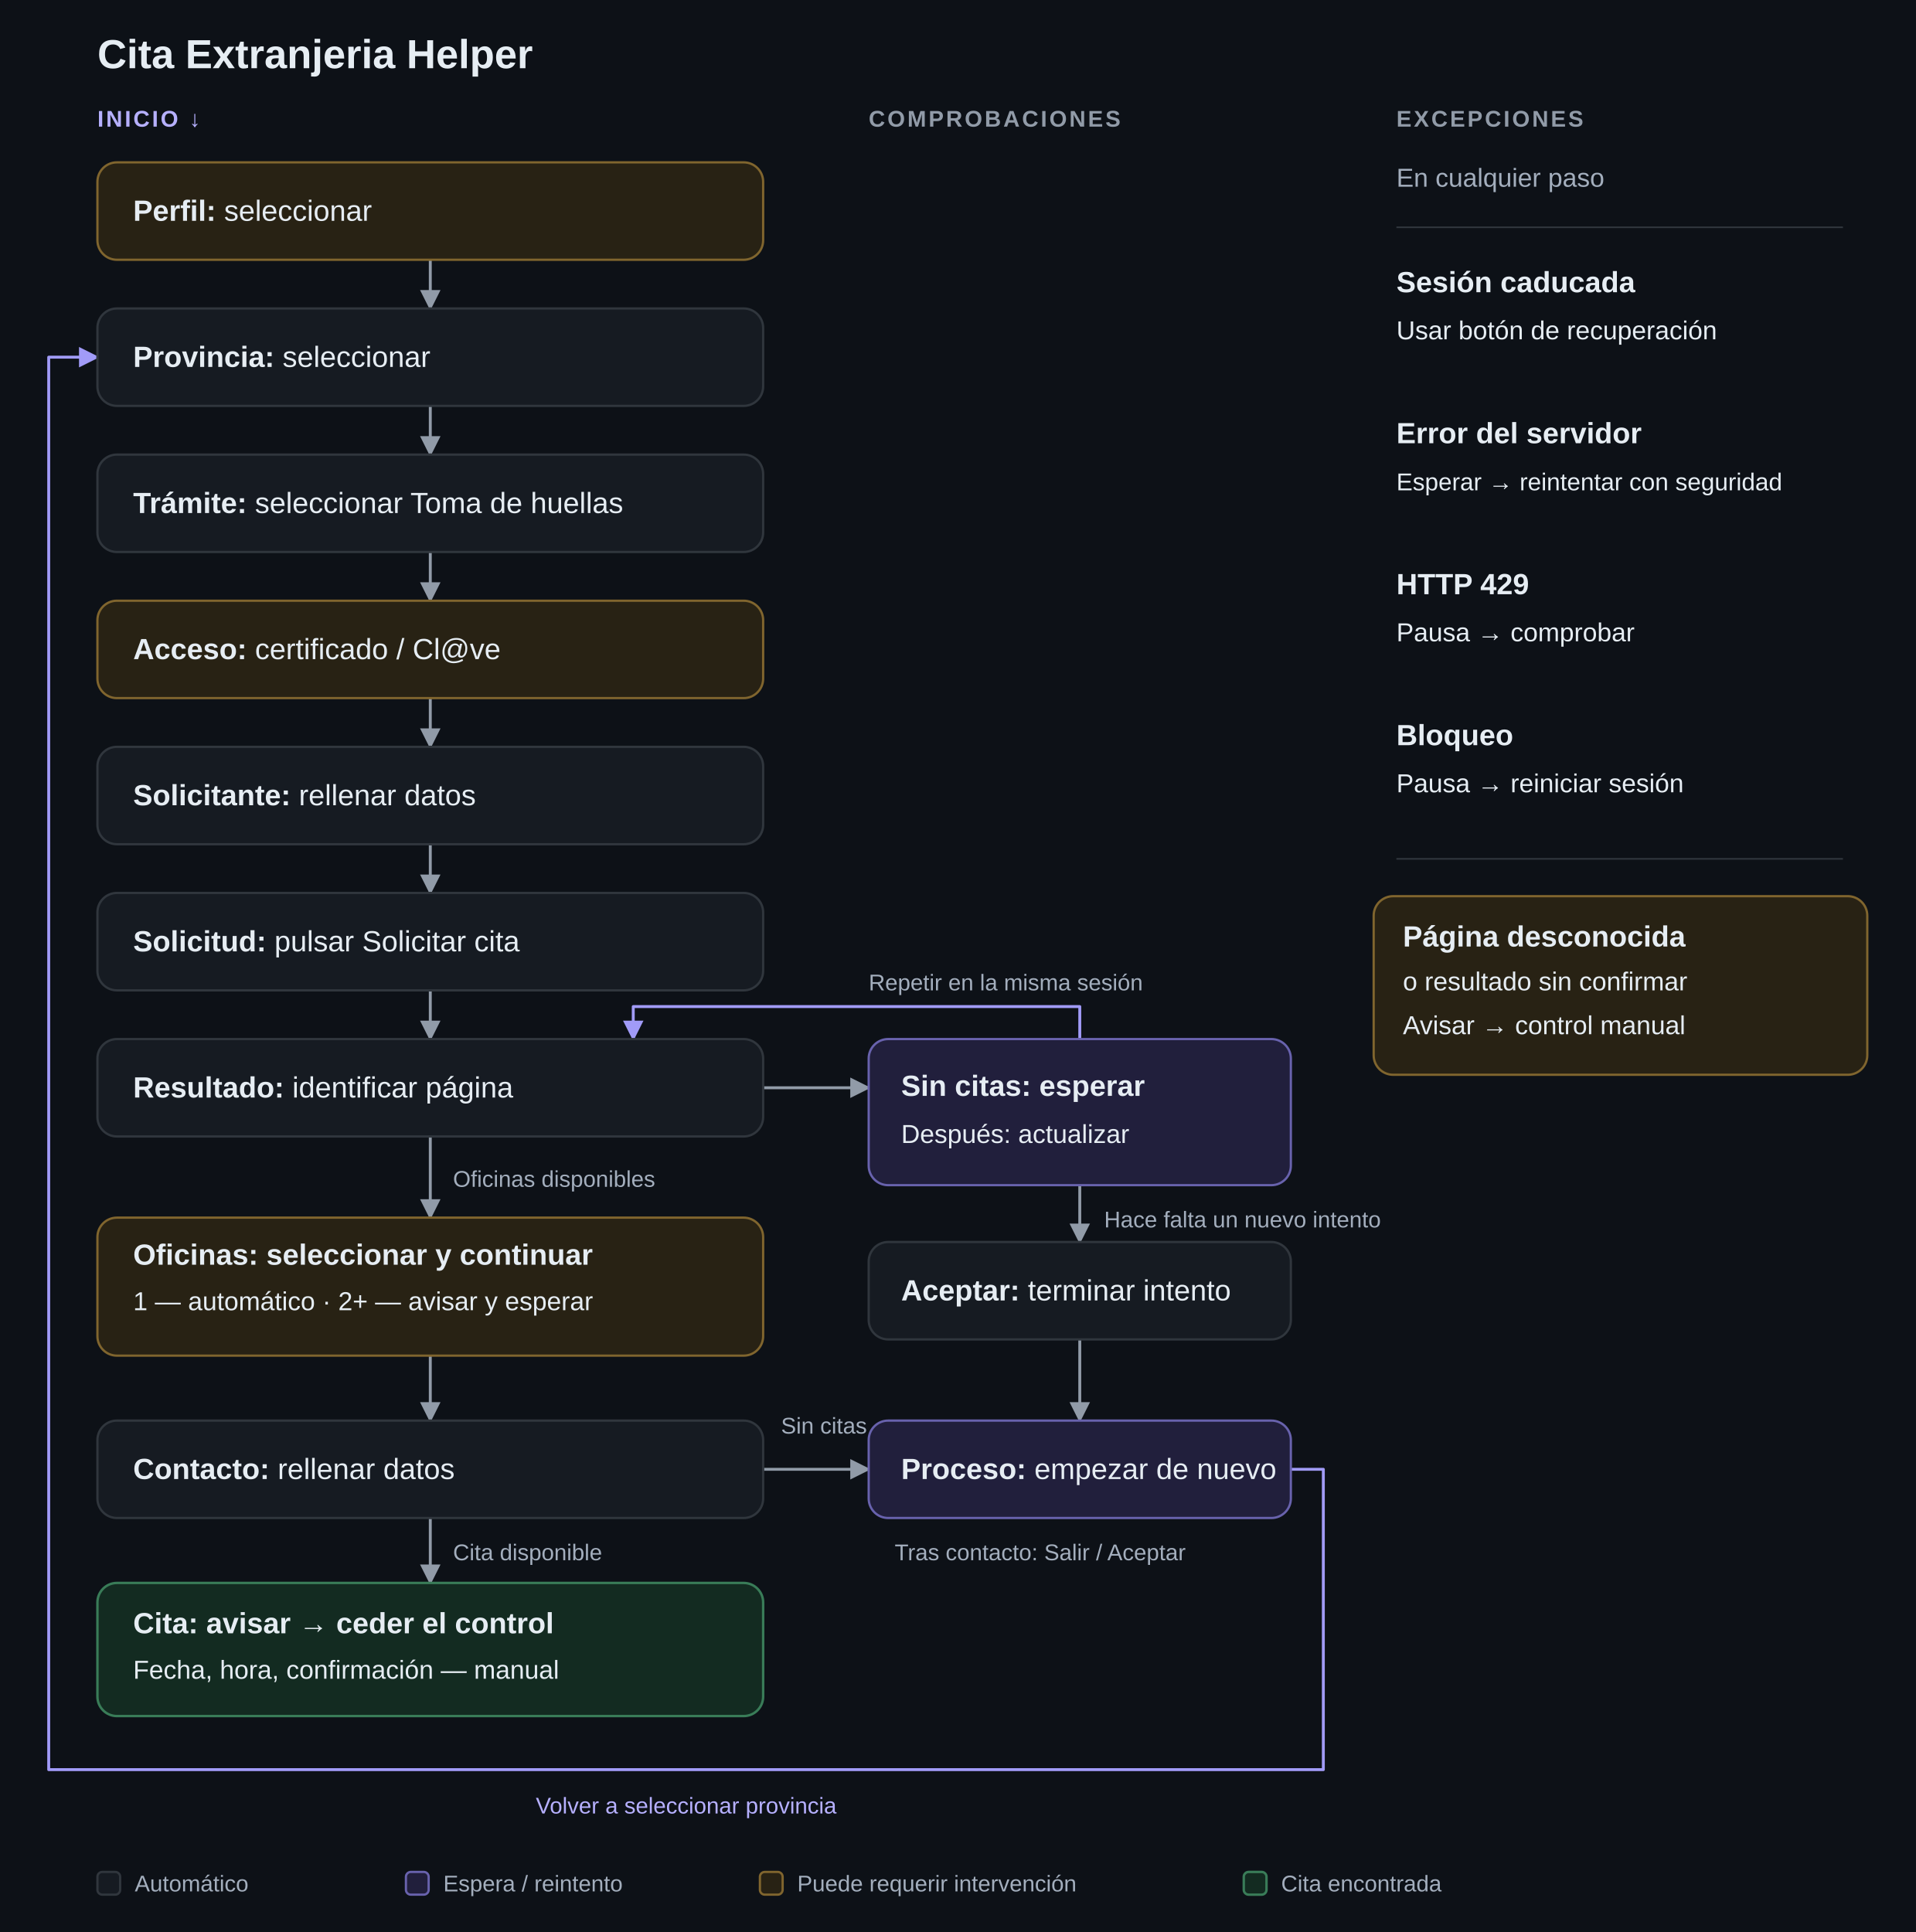
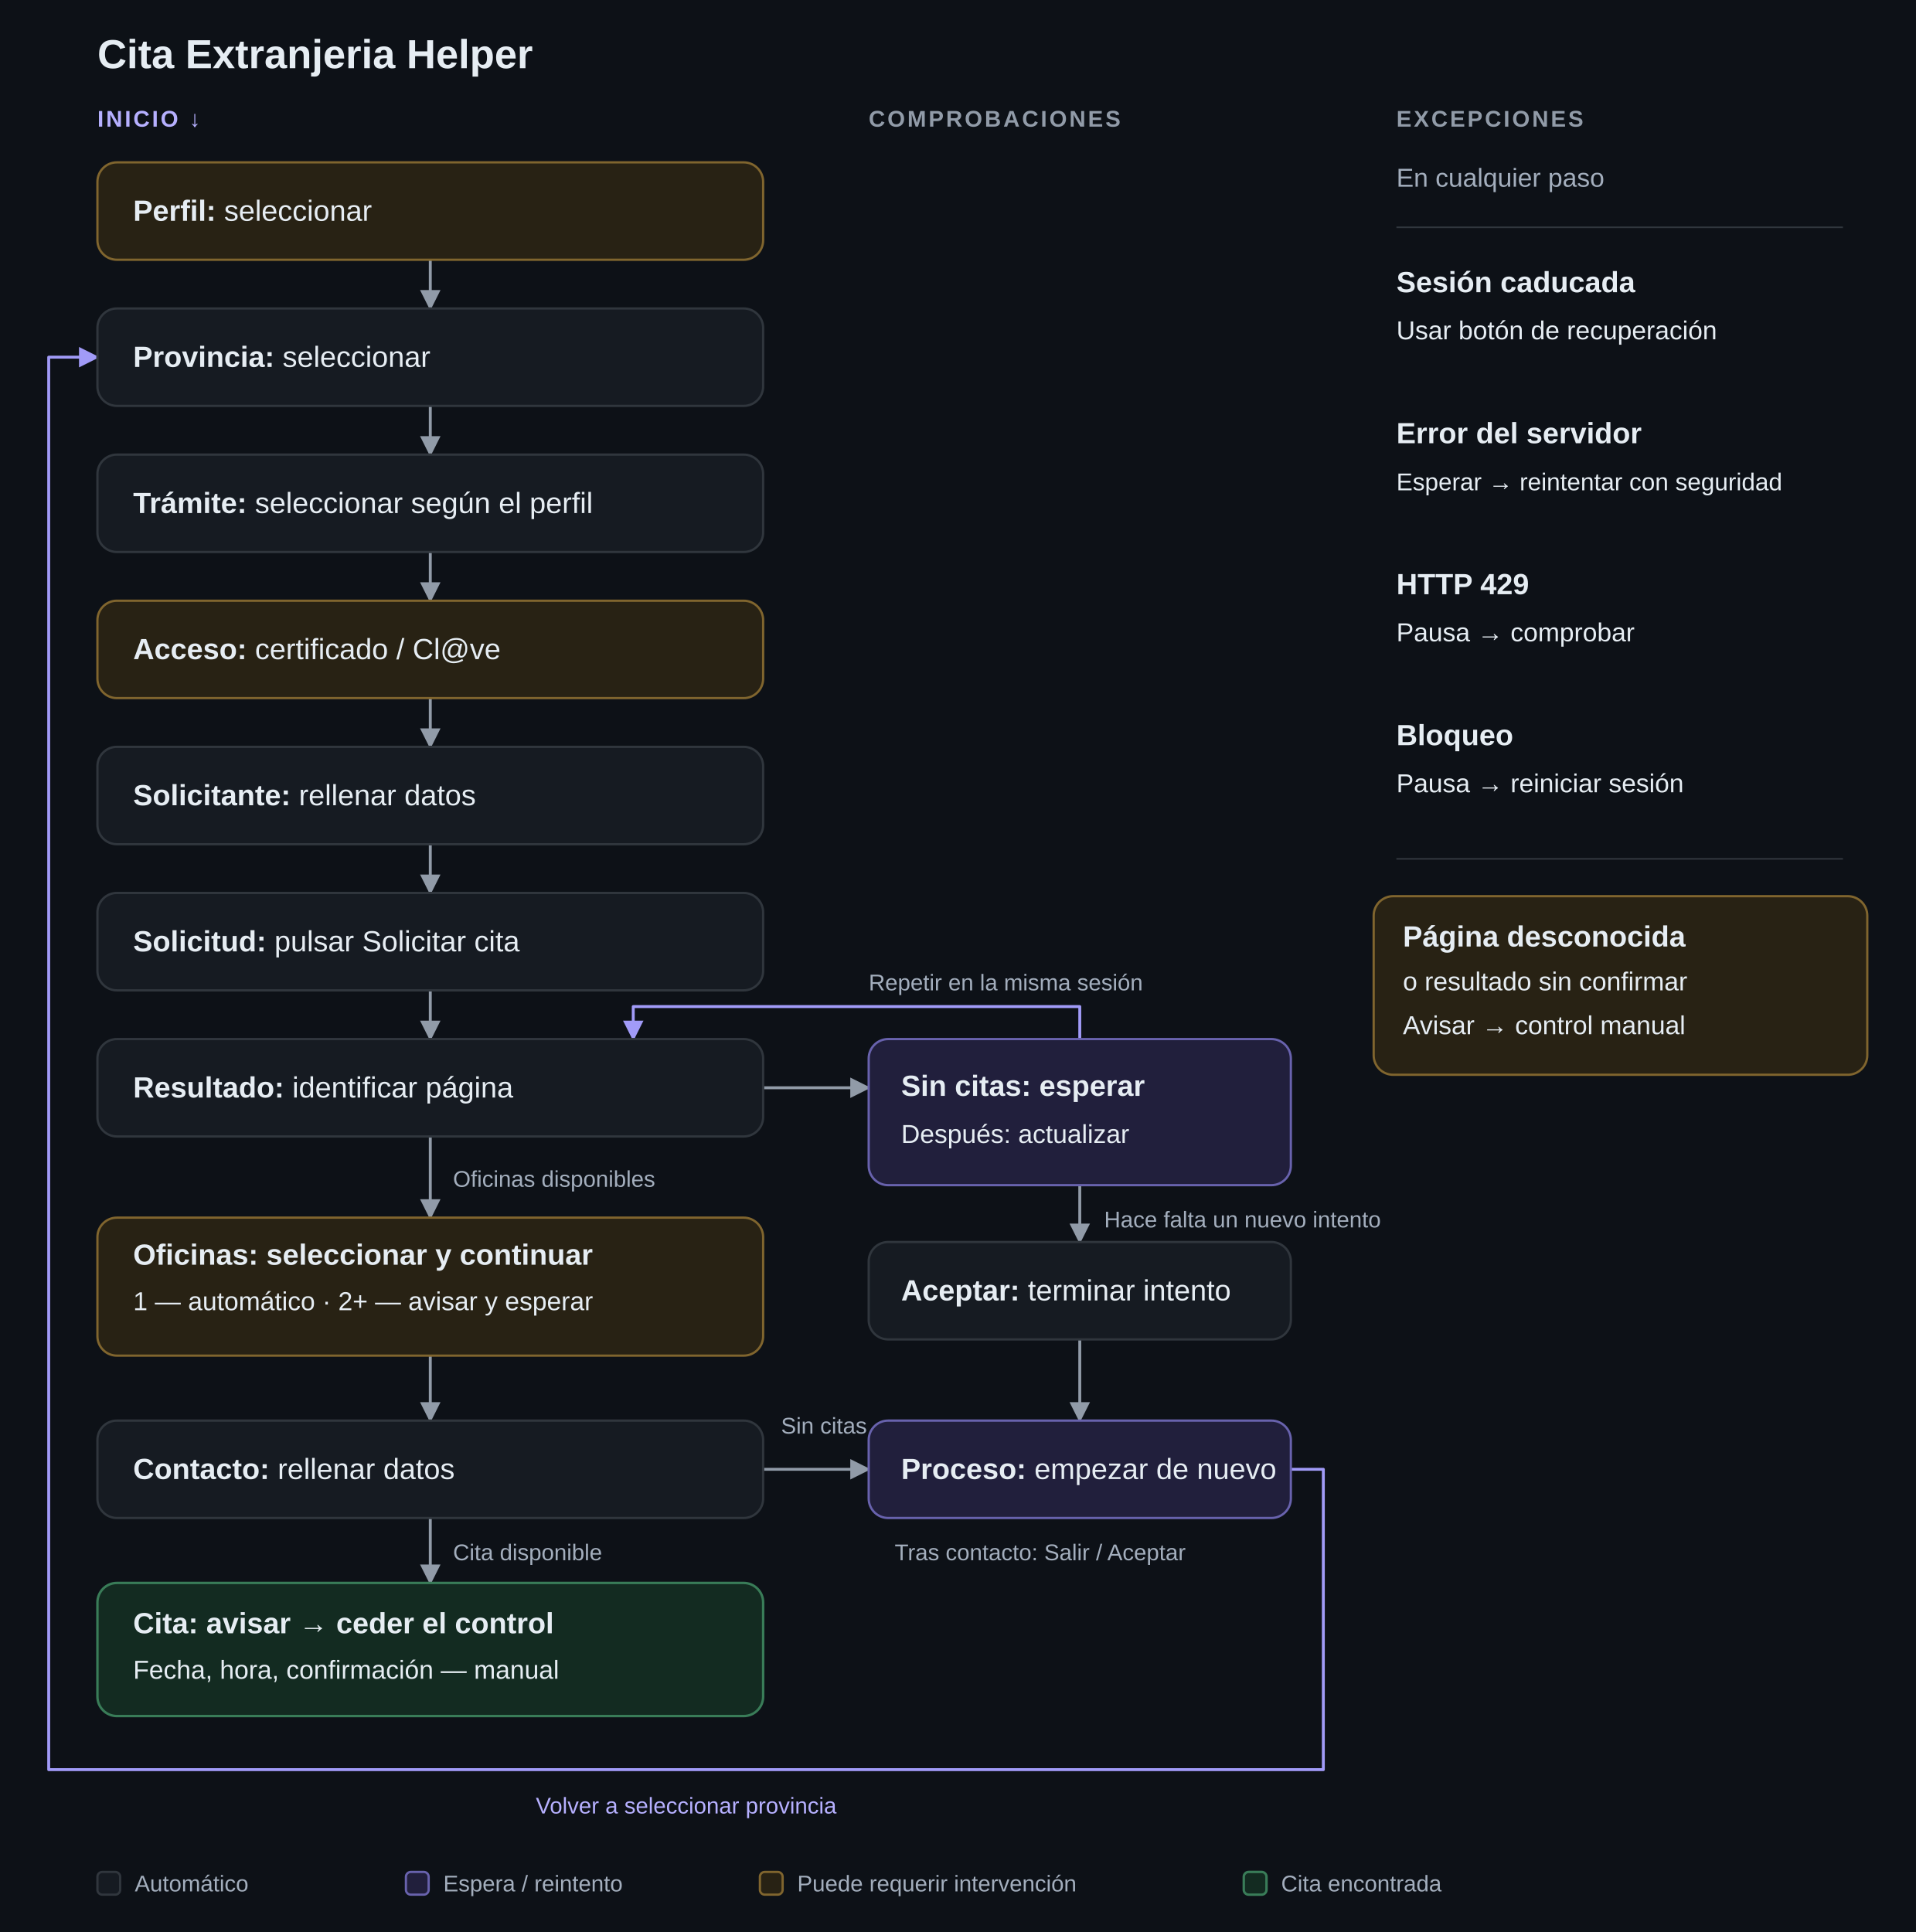
<svg xmlns="http://www.w3.org/2000/svg" width="1180" height="1190" viewBox="0 0 1180 1190">
  <defs>
    <marker id="arrow" viewBox="0 0 10 10" refX="9" refY="5" markerWidth="7" markerHeight="7" orient="auto-start-reverse">
      <path d="M0 0 10 5 0 10Z" fill="#919ba8" />
    </marker>
    <marker id="loop-arrow" viewBox="0 0 10 10" refX="9" refY="5" markerWidth="7" markerHeight="7" orient="auto-start-reverse">
      <path d="M0 0 10 5 0 10Z" fill="#a19bf8" />
    </marker>
    <style>
      text {font-family:Arial, sans-serif;fill:#e6edf3;font-size:18px}
      .heading {font-size:25px;font-weight:700}
      .section {font-size:14px;font-weight:700;letter-spacing:1.4px;fill:#919ba8}
      .label {font-size:14px;fill:#a3aebd}
      .name {font-weight:700}
      .node {fill:#161b22;stroke:#30363d;stroke-width:1.4}
      .manual {fill:#282214;stroke:#80652e;stroke-width:1.4}
      .wait {fill:#211f3c;stroke:#6862ad;stroke-width:1.4}
      .found {fill:#132b21;stroke:#397c58;stroke-width:1.5}
      .link {fill:none;stroke:#919ba8;stroke-width:1.8;marker-end:url(#arrow);stroke-linejoin:round}
      .loop {fill:none;stroke:#a19bf8;stroke-width:1.8;marker-end:url(#loop-arrow);stroke-linejoin:round}
      .small {font-size:16px}
    </style>
  </defs>
  <rect width="1180" height="1190" fill="#0d1117" />
  <text x="60" y="42" class="heading">Cita Extranjeria Helper</text>
  <text x="60" y="78" class="section" style="fill:#b6b0ff">INICIO ↓</text>
  <text x="535" y="78" class="section">COMPROBACIONES</text>
  <text x="860" y="78" class="section">EXCEPCIONES</text>
  <path class="link" d="M265 160V190" />
  <path class="link" d="M265 250V280" />
  <path class="link" d="M265 340V370" />
  <path class="link" d="M265 430V460" />
  <path class="link" d="M265 520V550" />
  <path class="link" d="M265 610V640" />
  <path class="link" d="M265 700V750" />
  <path class="link" d="M265 835V875" />
  <path class="link" d="M265 935V975" />
  <path class="link" d="M470 670H535" />
  <path class="loop" d="M665 640V620H390V640" />
  <path class="link" d="M665 730V765" />
  <path class="link" d="M665 825V875" />
  <path class="link" d="M470 905H535" />
  <path class="loop" d="M795 905H815V1090H30V220H60" />
  <rect class="manual" x="60" y="100" width="410" height="60" rx="12" />
  <text x="82" y="136">
    <tspan class="name">Perfil:</tspan> seleccionar</text>
  <rect class="node" x="60" y="190" width="410" height="60" rx="12" />
  <text x="82" y="226">
    <tspan class="name">Provincia:</tspan> seleccionar</text>
  <rect class="node" x="60" y="280" width="410" height="60" rx="12" />
  <text x="82" y="316">
-     <tspan class="name">Trámite:</tspan> seleccionar Toma de huellas</text>
+     <tspan class="name">Trámite:</tspan> seleccionar según el perfil</text>
  <rect class="manual" x="60" y="370" width="410" height="60" rx="12" />
  <text x="82" y="406">
    <tspan class="name">Acceso:</tspan> certificado / Cl@ve</text>
  <rect class="node" x="60" y="460" width="410" height="60" rx="12" />
  <text x="82" y="496">
    <tspan class="name">Solicitante:</tspan> rellenar datos</text>
  <rect class="node" x="60" y="550" width="410" height="60" rx="12" />
  <text x="82" y="586">
    <tspan class="name">Solicitud:</tspan> pulsar Solicitar cita</text>
  <rect class="node" x="60" y="640" width="410" height="60" rx="12" />
  <text x="82" y="676">
    <tspan class="name">Resultado:</tspan> identificar página</text>
  <text x="279" y="731" class="label">Oficinas disponibles</text>
  <rect class="manual" x="60" y="750" width="410" height="85" rx="12" />
  <text x="82" y="779" class="name">Oficinas: seleccionar y continuar</text>
  <text x="82" y="807" class="small">1 — automático · 2+ — avisar y esperar</text>
  <rect class="node" x="60" y="875" width="410" height="60" rx="12" />
  <text x="82" y="911">
    <tspan class="name">Contacto:</tspan> rellenar datos</text>
  <text x="481" y="883" class="label">Sin citas</text>
  <text x="279" y="961" class="label">Cita disponible</text>
  <rect class="found" x="60" y="975" width="410" height="82" rx="12" />
  <text x="82" y="1006" class="name">Cita: avisar → ceder el control</text>
  <text x="82" y="1034" class="small">Fecha, hora, confirmación — manual</text>
  <rect class="wait" x="535" y="640" width="260" height="90" rx="12" />
  <text x="555" y="675" class="name">Sin citas: esperar</text>
  <text x="555" y="704" class="small">Después: actualizar</text>
  <text x="535" y="610" class="label">Repetir en la misma sesión</text>
  <text x="680" y="756" class="label">Hace falta un nuevo intento</text>
  <rect class="node" x="535" y="765" width="260" height="60" rx="12" />
  <text x="555" y="801">
    <tspan class="name">Aceptar:</tspan> terminar intento</text>
  <rect class="wait" x="535" y="875" width="260" height="60" rx="12" />
  <text x="555" y="911">
    <tspan class="name">Proceso:</tspan> empezar de nuevo</text>
  <text x="551" y="961" class="label">Tras contacto: Salir / Aceptar</text>
  <text x="330" y="1117" class="label" style="fill:#b6b0ff">Volver a seleccionar provincia</text>
  <text x="860" y="115" class="small" style="fill:#a3aebd">En cualquier paso</text>
  <path d="M860 140H1135" stroke="#30363d" />
  <text x="860" y="180" class="name">Sesión caducada</text>
  <text x="860" y="209" class="small">Usar botón de recuperación</text>
  <text x="860" y="273" class="name">Error del servidor</text>
  <text x="860" y="302" class="small" style="font-size:15px">Esperar → reintentar con seguridad</text>
  <text x="860" y="366" class="name">HTTP 429</text>
  <text x="860" y="395" class="small">Pausa → comprobar</text>
  <text x="860" y="459" class="name">Bloqueo</text>
  <text x="860" y="488" class="small">Pausa → reiniciar sesión</text>
  <path d="M860 529H1135" stroke="#30363d" />
  <rect class="manual" x="846" y="552" width="304" height="110" rx="12" />
  <text x="864" y="583" class="name">Página desconocida</text>
  <text x="864" y="610" class="small">o resultado sin confirmar</text>
  <text x="864" y="637" class="small">Avisar → control manual</text>
  <rect x="60" y="1153" width="14" height="14" rx="3" class="node" />
  <text x="83" y="1165" class="label">Automático</text>
  <rect x="250" y="1153" width="14" height="14" rx="3" class="wait" />
  <text x="273" y="1165" class="label">Espera / reintento</text>
  <rect x="468" y="1153" width="14" height="14" rx="3" class="manual" />
  <text x="491" y="1165" class="label">Puede requerir intervención</text>
  <rect x="766" y="1153" width="14" height="14" rx="3" class="found" />
  <text x="789" y="1165" class="label">Cita encontrada</text>
</svg>
